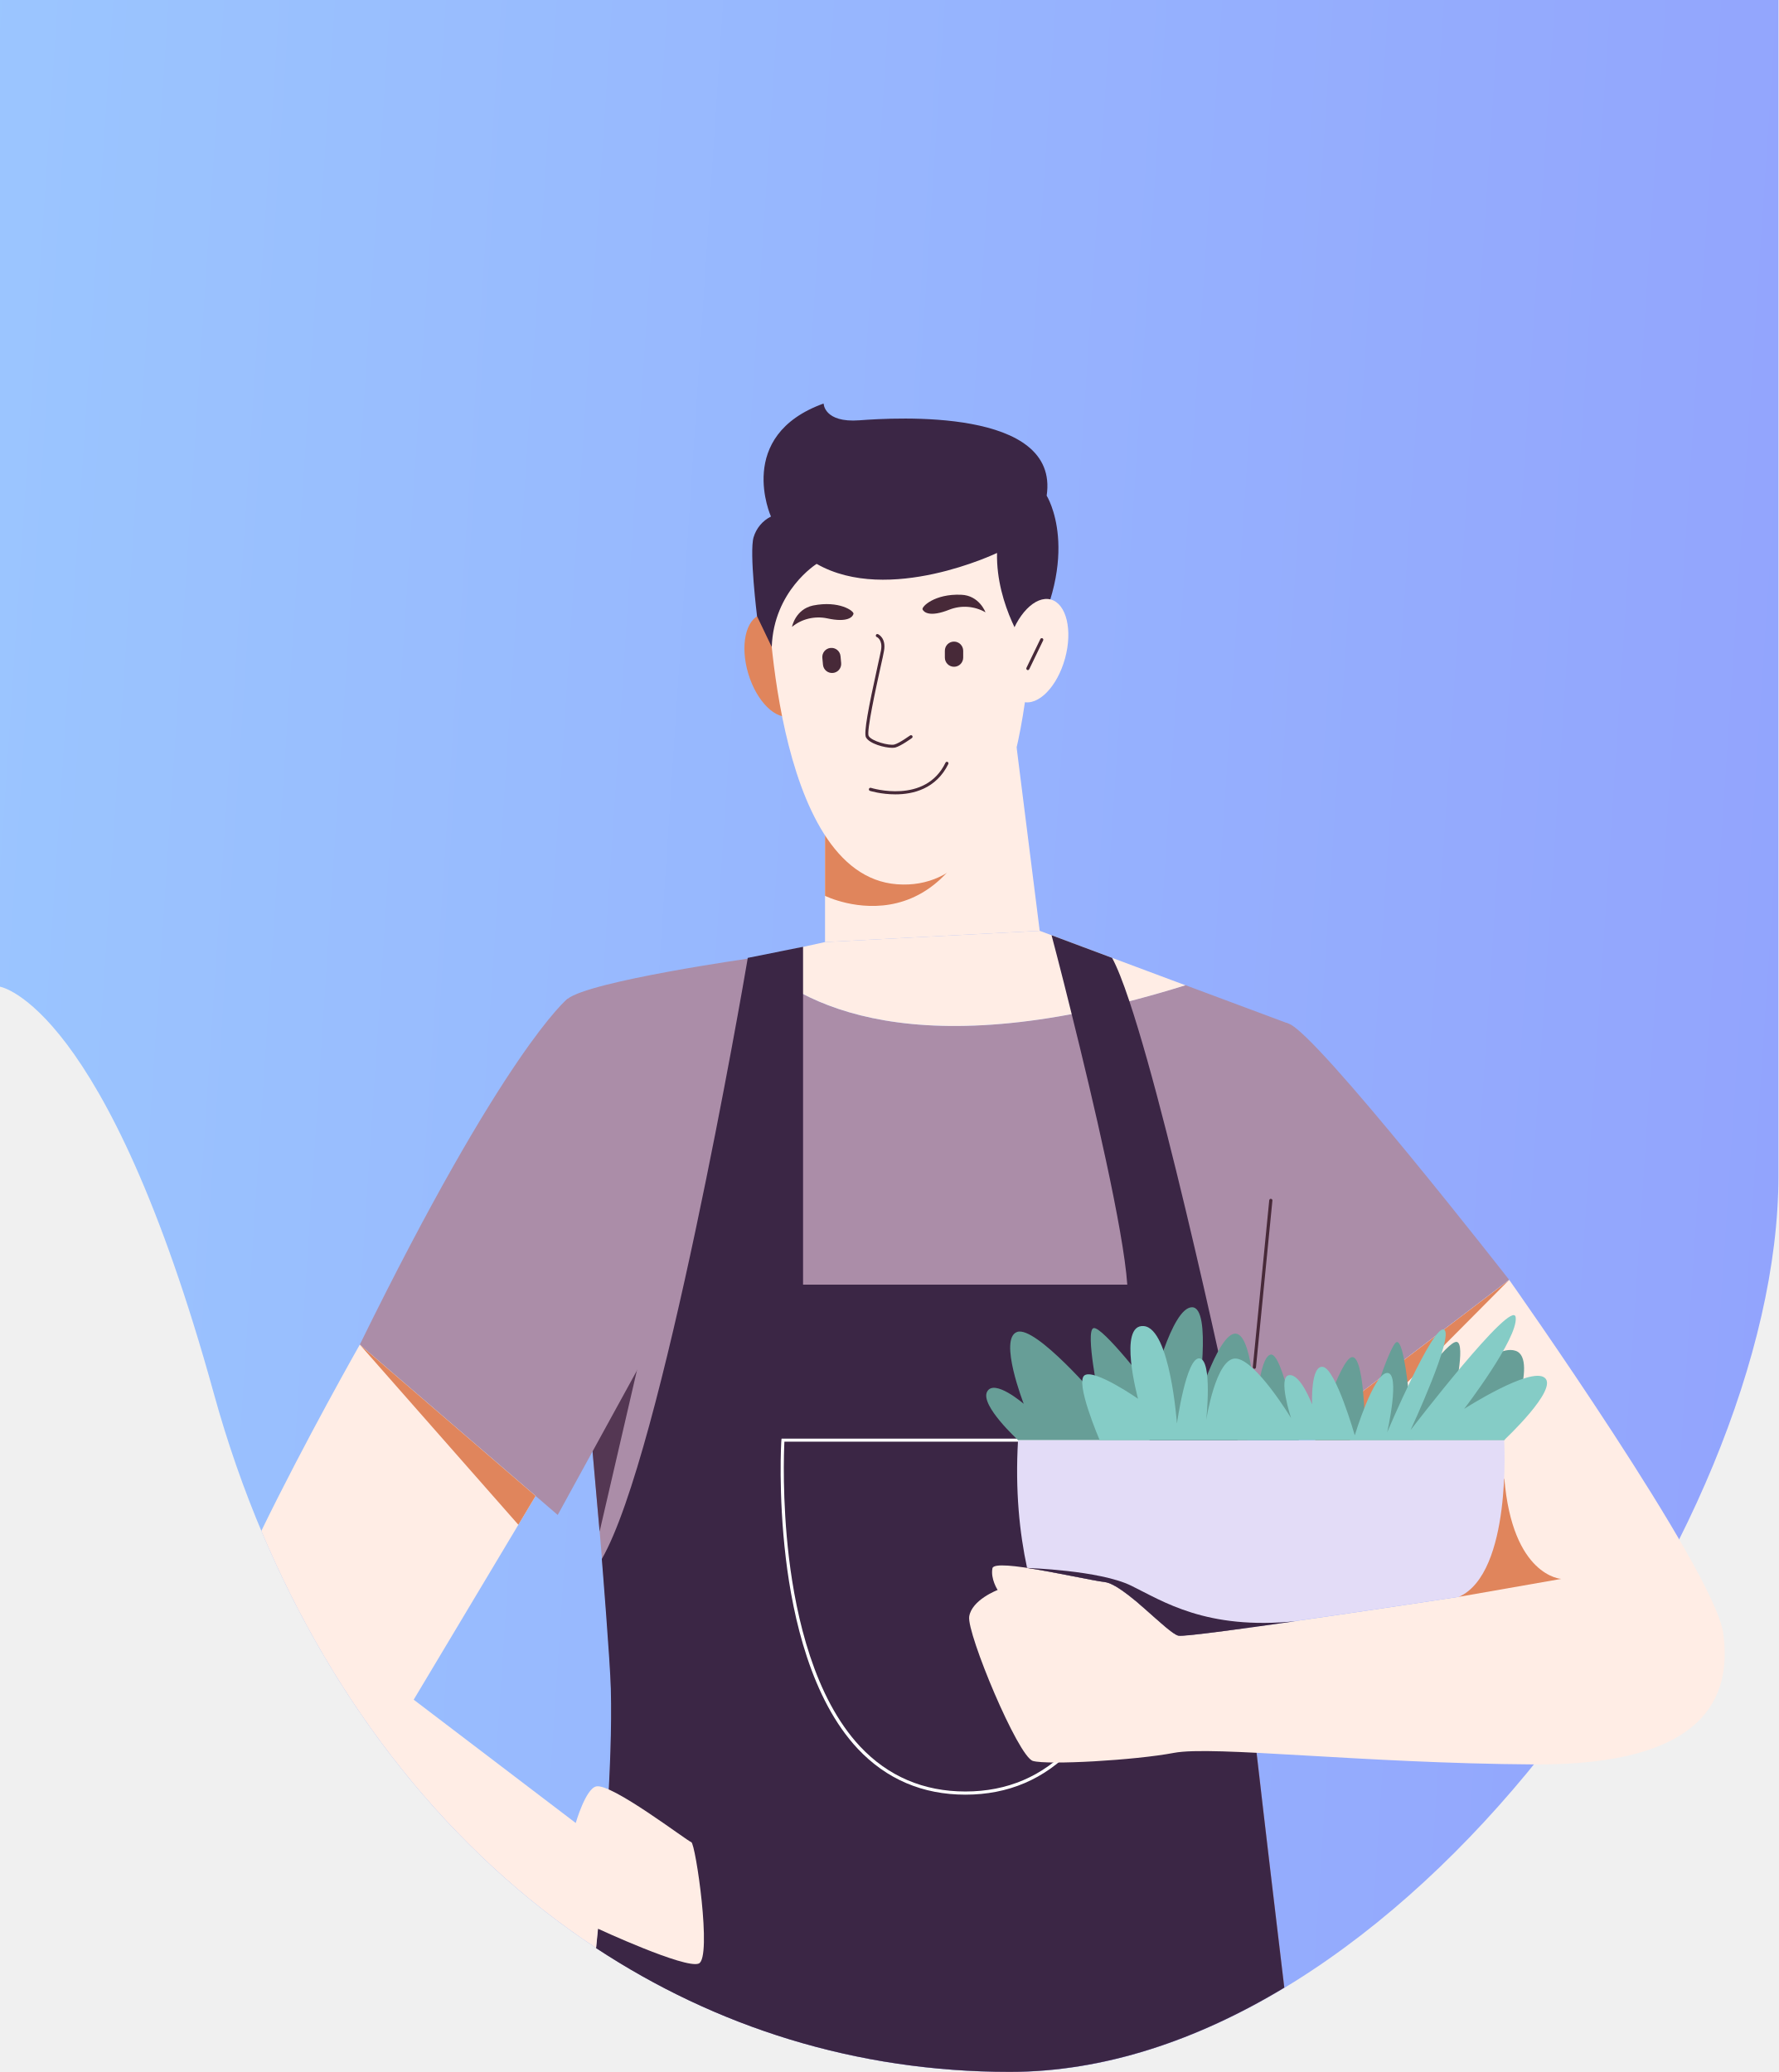
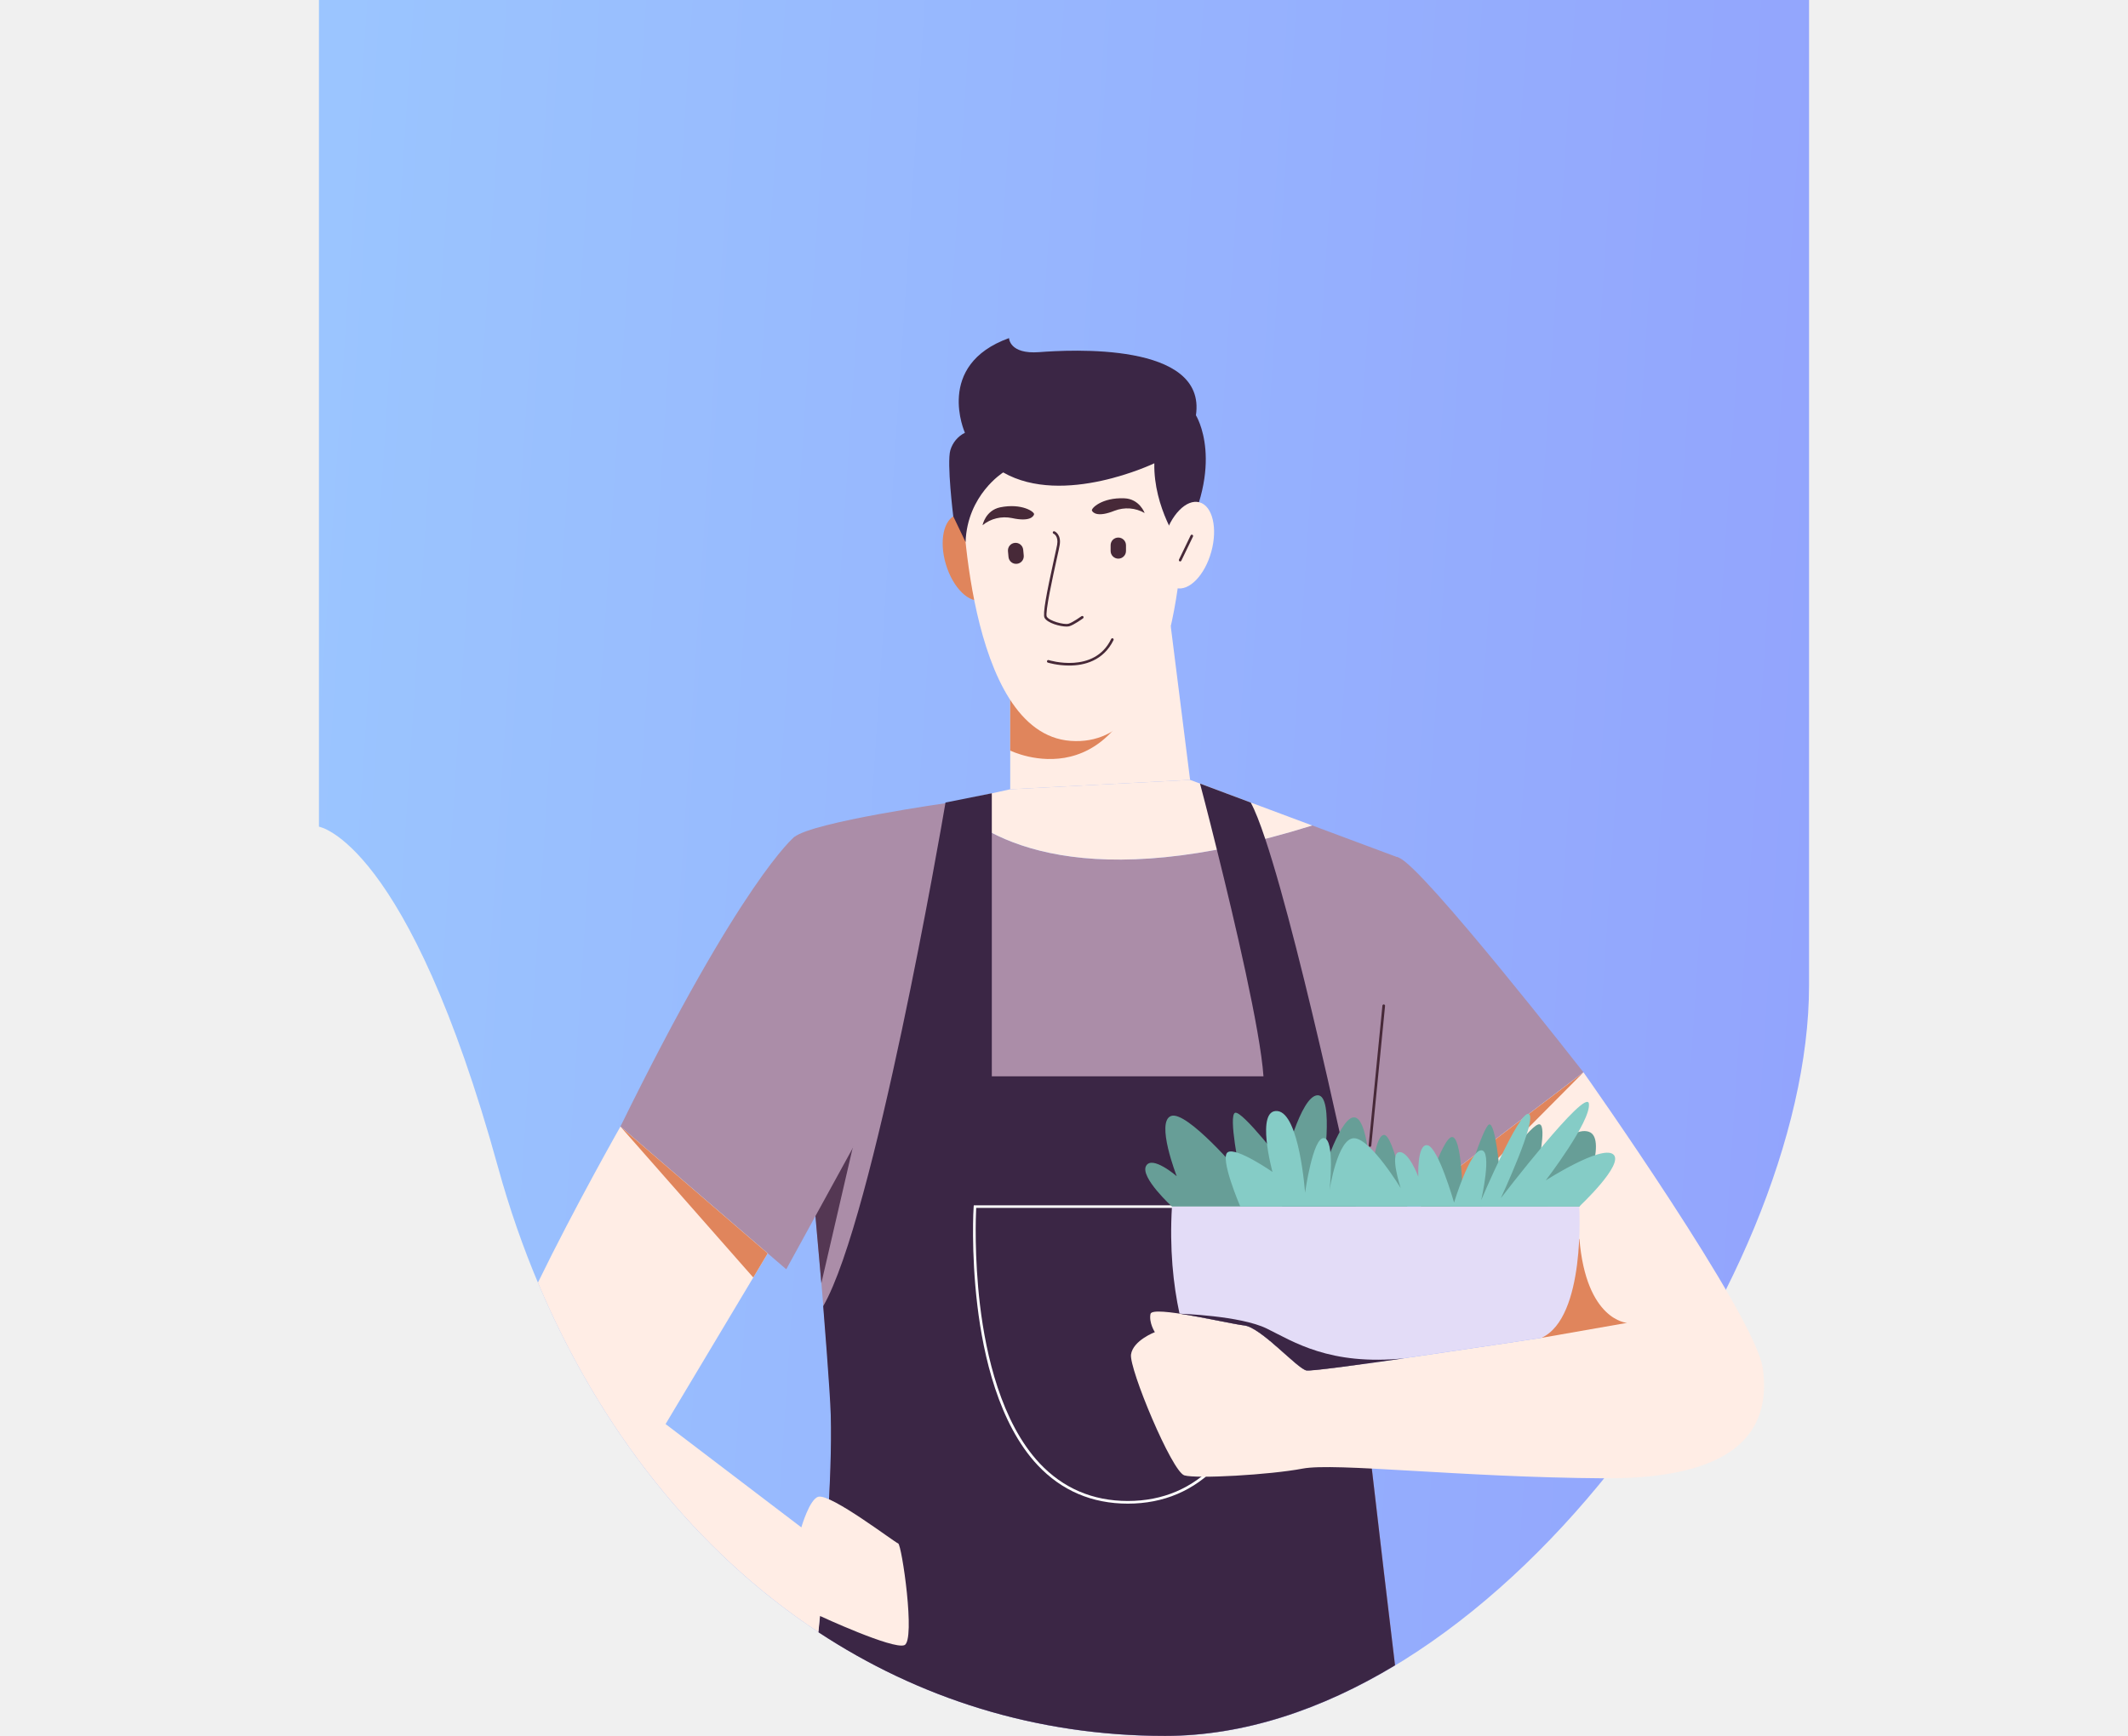
- <svg xmlns="http://www.w3.org/2000/svg" width="375" height="437" viewBox="0 0 375 437" fill="none">
+ <svg xmlns="http://www.w3.org/2000/svg" width="375" height="306" viewBox="0 0 375 437" fill="none">
  <g clip-path="url(#clip0_698_3880)">
    <path d="M0 208.102C0 208.102 22.4 211.641 45.1 293.939C67.8 376.236 130.8 437 212.967 437C295.133 437 375 322.517 375 248.065V-2H0V208.102Z" fill="url(#paint0_linear_698_3880)" />
    <path d="M214.367 157.655L219.233 196.316L173.967 198.687V170.074L214.367 157.655Z" fill="#FFEDE5" />
    <path d="M173.967 188.938C173.967 188.938 202.267 202.994 210.267 158.923L173.967 170.074V188.938Z" fill="#E0855C" />
    <path d="M166.918 151.028C170.179 150.044 171.379 144.451 169.598 138.537C167.818 132.623 163.731 128.628 160.47 129.612C157.21 130.597 156.01 136.19 157.79 142.104C159.571 148.017 163.657 152.013 166.918 151.028Z" fill="#E0855C" />
    <path d="M161.866 123.6C161.866 123.6 162.733 184.564 189.166 186.501C215.6 188.437 217.7 139.292 217.866 123.6C218.033 107.909 201.333 103.401 186.4 103.568C171.466 103.735 162.566 111.414 161.866 123.6Z" fill="#FFEDE5" />
    <path d="M216.733 137.222C216.733 137.222 210 127.874 210.233 116.622C210.233 116.622 187.367 127.607 172.2 118.926C172.2 118.926 163.133 124.568 162.733 136.454L159.633 129.977C159.633 129.977 157.967 116.489 158.9 113.317C159.467 111.414 160.8 109.812 162.567 108.944C162.567 108.944 154.867 91.883 173.667 85.106C173.667 85.106 173.733 89.212 181.233 88.644C188.733 88.077 223.466 85.974 220.7 104.537C220.667 104.503 228.4 116.622 216.733 137.222Z" fill="#3B2645" />
    <path d="M224.574 138.867C226.209 132.911 224.873 127.349 221.589 126.445C218.305 125.54 214.317 129.635 212.682 135.591C211.046 141.547 212.383 147.108 215.666 148.013C218.95 148.917 222.938 144.823 224.574 138.867Z" fill="#FFEDE5" />
    <path d="M216.733 141.329C216.7 141.329 216.633 141.329 216.6 141.295C216.433 141.228 216.367 141.028 216.433 140.861L219.367 134.785C219.433 134.618 219.633 134.551 219.8 134.618C219.967 134.685 220.033 134.885 219.967 135.052L217.033 141.128C216.967 141.262 216.867 141.329 216.733 141.329Z" fill="#472938" />
    <path d="M188.133 157.721C186.5 157.721 183.333 156.853 182.6 155.518C182.1 154.583 183.1 149.341 185.033 140.561C185.367 138.991 185.667 137.756 185.767 137.155C186.167 134.952 184.933 134.351 184.867 134.351C184.7 134.284 184.633 134.084 184.7 133.917C184.767 133.75 184.967 133.683 185.133 133.75C185.2 133.783 186.9 134.551 186.4 137.289C186.3 137.89 186.033 139.125 185.667 140.728C184.767 144.801 182.667 154.349 183.167 155.217C183.767 156.319 187.5 157.321 188.6 157.02C189.7 156.72 191.867 155.117 191.9 155.117C192.033 155.017 192.267 155.05 192.367 155.184C192.467 155.317 192.433 155.551 192.3 155.651C192.2 155.718 190 157.321 188.8 157.655C188.6 157.688 188.4 157.721 188.133 157.721Z" fill="#472938" />
    <path d="M188.8 167.537C185.8 167.537 183.467 166.802 183.433 166.802C183.267 166.736 183.167 166.569 183.233 166.368C183.3 166.202 183.467 166.101 183.667 166.168C183.767 166.202 195.1 169.707 199.367 160.86C199.433 160.693 199.633 160.626 199.8 160.693C199.967 160.76 200.033 160.96 199.967 161.127C197.4 166.368 192.567 167.537 188.8 167.537Z" fill="#472938" />
    <path d="M201.167 135.319C202.233 135.319 203.1 136.187 203.1 137.255V138.691C203.1 139.759 202.233 140.627 201.167 140.627C200.1 140.627 199.233 139.759 199.233 138.691V137.255C199.233 136.187 200.066 135.319 201.167 135.319Z" fill="#472938" />
    <path d="M175.133 136.654C176.2 136.554 177.133 137.322 177.233 138.391L177.367 139.826C177.467 140.895 176.7 141.829 175.633 141.93C174.567 142.03 173.633 141.262 173.533 140.193L173.4 138.758C173.3 137.689 174.067 136.755 175.133 136.654Z" fill="#472938" />
    <path d="M207.8 129.142C205.467 127.807 202.7 127.607 200.2 128.575C196.033 130.244 194.8 129.109 194.533 128.541C194.267 127.974 197.067 125.203 202.667 125.437C206.5 125.57 207.8 129.142 207.8 129.142Z" fill="#472938" />
    <path d="M167 132.214C169.067 130.511 171.8 129.877 174.4 130.411C178.8 131.379 179.8 130.077 179.967 129.476C180.133 128.875 176.933 126.605 171.433 127.707C167.7 128.508 167 132.214 167 132.214Z" fill="#472938" />
    <path d="M271.767 215.914L249.933 207.768C192.967 225.63 168.333 211.674 158.8 202.025C158.8 202.025 124.233 206.9 119.633 210.706C115.033 214.512 128.167 330.731 128.833 356.171C129.267 372.397 127.233 395.968 125.7 410.858C150.9 427.451 180.433 436.967 212.967 436.967C232.733 436.967 252.4 430.323 270.833 419.205C267.733 393.297 261.267 339.177 261 331.398C260.667 321.149 271.767 215.914 271.767 215.914Z" fill="#AB8DA8" />
    <path d="M173.966 198.687L158.8 202.025C168.333 211.674 192.966 225.63 249.967 207.801L219.233 196.316L173.966 198.687Z" fill="#FFEDE5" />
    <path d="M262.4 310.598C262.4 310.598 247.633 239.518 238.133 211.14C236.8 207.133 235.566 203.995 234.5 202.025L221.733 197.251C221.733 197.251 223.566 204.129 225.966 213.844C230.433 231.773 236.9 259.317 237.7 270.935H169.333V199.688L157.667 202.025C157.667 202.025 157.666 202.126 157.633 202.292C156.7 207.901 139.6 306.792 126.9 328.794C126.9 328.794 128.667 350.662 128.8 356.171C129.233 372.397 127.2 395.968 125.667 410.858C150.866 427.451 180.4 436.967 212.933 436.967C232.7 436.967 252.366 430.323 270.8 419.205C267.7 393.297 261.233 339.177 260.966 331.398C260.933 328.961 261.5 321.115 262.4 310.598Z" fill="#3B2645" />
    <path d="M126.433 323.018L137.7 274.341L123.333 287.862L126.433 323.018Z" fill="#543753" />
    <path d="M203.567 378.507C194.533 378.507 186.9 375.235 180.867 368.825C171.067 358.375 167.2 341.214 165.7 328.661C164.067 315.072 164.733 303.821 164.767 303.721L164.8 303.42H242.367L242.4 303.721C242.4 303.821 243.1 315.106 241.467 328.661C239.967 341.214 236.1 358.375 226.3 368.825C220.233 375.235 212.6 378.507 203.567 378.507ZM165.4 304.055C165.3 305.958 164.9 316.341 166.367 328.594C167.867 341.047 171.7 358.041 181.367 368.357C187.267 374.634 194.733 377.839 203.567 377.839C212.4 377.839 219.867 374.634 225.767 368.357C235.433 358.041 239.267 341.047 240.767 328.594C242.233 316.341 241.833 305.958 241.733 304.055H165.4Z" fill="white" />
    <path d="M119.6 210.706C119.6 210.706 106.366 221.423 75.867 283.589L117.6 319.513L141.6 275.743C141.6 275.743 131.266 208.87 119.6 210.706Z" fill="#AB8DA8" />
    <path d="M126.1 406.785C126.1 406.785 144.466 415.299 147.333 414.13C150.2 412.962 146.666 388.79 145.766 388.523C144.867 388.256 128.9 376.003 125.7 376.771C123.467 377.305 121.4 384.483 121.4 384.483L87.233 358.475L112.933 315.506L75.867 283.589C75.867 283.589 64.333 303.888 55.1 322.885C70.633 359.81 94.966 390.593 125.7 410.858L126.1 406.785Z" fill="#FFEDE5" />
    <path d="M75.867 283.589L112.933 315.506L109.3 321.583L75.867 283.589Z" fill="#E0855C" />
    <path d="M271.767 215.914C277.7 217.984 318.2 269.9 318.2 269.9L273.867 303.687C273.867 303.687 257.433 281.051 255.867 269.9C254.3 258.749 259.767 211.741 271.767 215.914Z" fill="#AB8DA8" />
    <path d="M318.233 269.934C318.233 269.934 361.533 331.165 363.367 344.486C365.2 357.807 359.733 372.364 323.466 372.13C287.2 371.896 255.766 368.123 247.533 369.693C239.3 371.262 220.933 372.297 217.8 371.395C214.666 370.494 203.833 344.486 204.366 340.947C204.9 337.408 210.366 335.338 210.366 335.338C210.366 335.338 208.833 333.001 209.266 330.764C209.7 328.527 228.7 333.168 232.866 333.635C237.033 334.103 246.133 344.419 248.466 344.953C250.8 345.487 307.666 336.773 307.666 336.773L275.9 302.152L318.233 269.934Z" fill="#FFEDE5" />
    <path d="M318.233 269.934L275.9 302.152L280.833 307.56L318.233 269.934Z" fill="#E0855C" />
    <path d="M307.667 336.774L329.2 333.001C329.2 333.001 318.9 332.467 317.2 311.767L307.667 336.774Z" fill="#E0855C" />
    <path d="M317.166 303.721H214.666C214.033 314.404 215 323.385 216.566 330.664C222.533 331.565 230.4 333.335 232.9 333.635C237.066 334.103 246.166 344.452 248.5 344.953C250.833 345.454 307.666 336.773 307.666 336.773C318.866 331.665 317.166 303.721 317.166 303.721Z" fill="#E3DCF7" />
    <path d="M238.533 334.436C231.866 331.165 216.566 330.697 216.566 330.697C222.533 331.599 230.4 333.368 232.9 333.669C237.066 334.136 246.166 344.486 248.5 344.987C249.533 345.22 260.8 343.684 273.266 341.915C254.333 343.851 245.166 337.675 238.533 334.436Z" fill="#3B2645" />
    <path d="M214.667 303.721C214.667 303.721 206.667 296.409 208.133 293.538C209.6 290.667 215.866 296.075 215.866 296.075C215.866 296.075 210.5 282.32 214.467 280.918C218.433 279.516 231.8 295.274 231.8 295.274C231.8 295.274 228.767 280.717 230.567 280.116C232.367 279.516 242.833 293.171 242.833 293.171C242.833 293.171 247 275.776 251.333 275.709C255.667 275.643 252.567 295.608 252.567 295.608C252.567 295.608 257.267 280.283 260.833 281.318C264.4 282.353 264.733 298.746 264.733 298.746C264.733 298.746 265.367 286.193 267.933 285.692C270.5 285.191 273.867 303.721 273.867 303.721H214.667Z" fill="#679E97" />
    <path d="M277.333 303.721C277.333 303.721 282.566 286.46 285.1 286.226C287.633 285.992 287.8 300.482 287.8 300.482C287.8 300.482 292.933 283.489 294.5 283.054C296.066 282.62 297.1 294.373 297.1 294.373C297.1 294.373 305.3 282.587 307.2 283.021C309.1 283.455 306.6 294.373 306.6 294.373C306.6 294.373 314.433 283.221 319.567 284.891C324.7 286.56 317.233 303.687 317.233 303.687L277.333 303.721Z" fill="#679E97" />
    <path d="M317.167 303.721C317.167 303.721 328.733 292.937 325.7 290.566C322.667 288.196 308.733 297.144 308.733 297.144C308.733 297.144 320.133 282.287 319.6 277.846C319.067 273.406 297.433 301.617 297.433 301.617C297.433 301.617 306.8 281.485 304.467 280.417C302.133 279.349 292.5 302.085 292.5 302.085C292.5 302.085 295.367 289.498 292.5 289.565C289.633 289.632 285.667 302.719 285.667 302.719C285.667 302.719 281.7 288.83 279 288.296C276.3 287.762 276.667 296.209 276.667 296.209C276.667 296.209 274.233 289.665 271.8 290.032C269.367 290.4 272.233 299.08 272.233 299.08C272.233 299.08 264.767 286.727 260.567 286.527C256.367 286.326 254.333 299.547 254.333 299.547C254.333 299.547 255.733 286.827 252.933 286.493C250.133 286.159 248.167 300.249 248.167 300.249C248.167 300.249 246.767 280.217 241.2 279.682C235.633 279.148 239.967 295.007 239.967 295.007C239.967 295.007 230.933 288.73 228.733 290.032C226.533 291.334 231.867 303.721 231.867 303.721H317.167Z" fill="#85CCC6" />
    <path d="M264.5 288.697C264.467 288.697 264.467 288.697 264.5 288.697C264.3 288.663 264.167 288.53 264.167 288.33L267.633 253.14C267.667 252.973 267.8 252.806 268 252.84C268.167 252.873 268.333 253.007 268.3 253.207L264.833 288.396C264.8 288.563 264.667 288.697 264.5 288.697Z" fill="#472938" />
  </g>
  <defs>
    <linearGradient id="paint0_linear_698_3880" x1="375" y1="437" x2="-125.603" y2="403.91" gradientUnits="userSpaceOnUse">
      <stop stop-color="#92A3FD" />
      <stop offset="1" stop-color="#9DCEFF" />
    </linearGradient>
    <clipPath id="clip0_698_3880">
      <rect width="375" height="439" fill="white" transform="translate(0 -2)" />
    </clipPath>
  </defs>
</svg>
